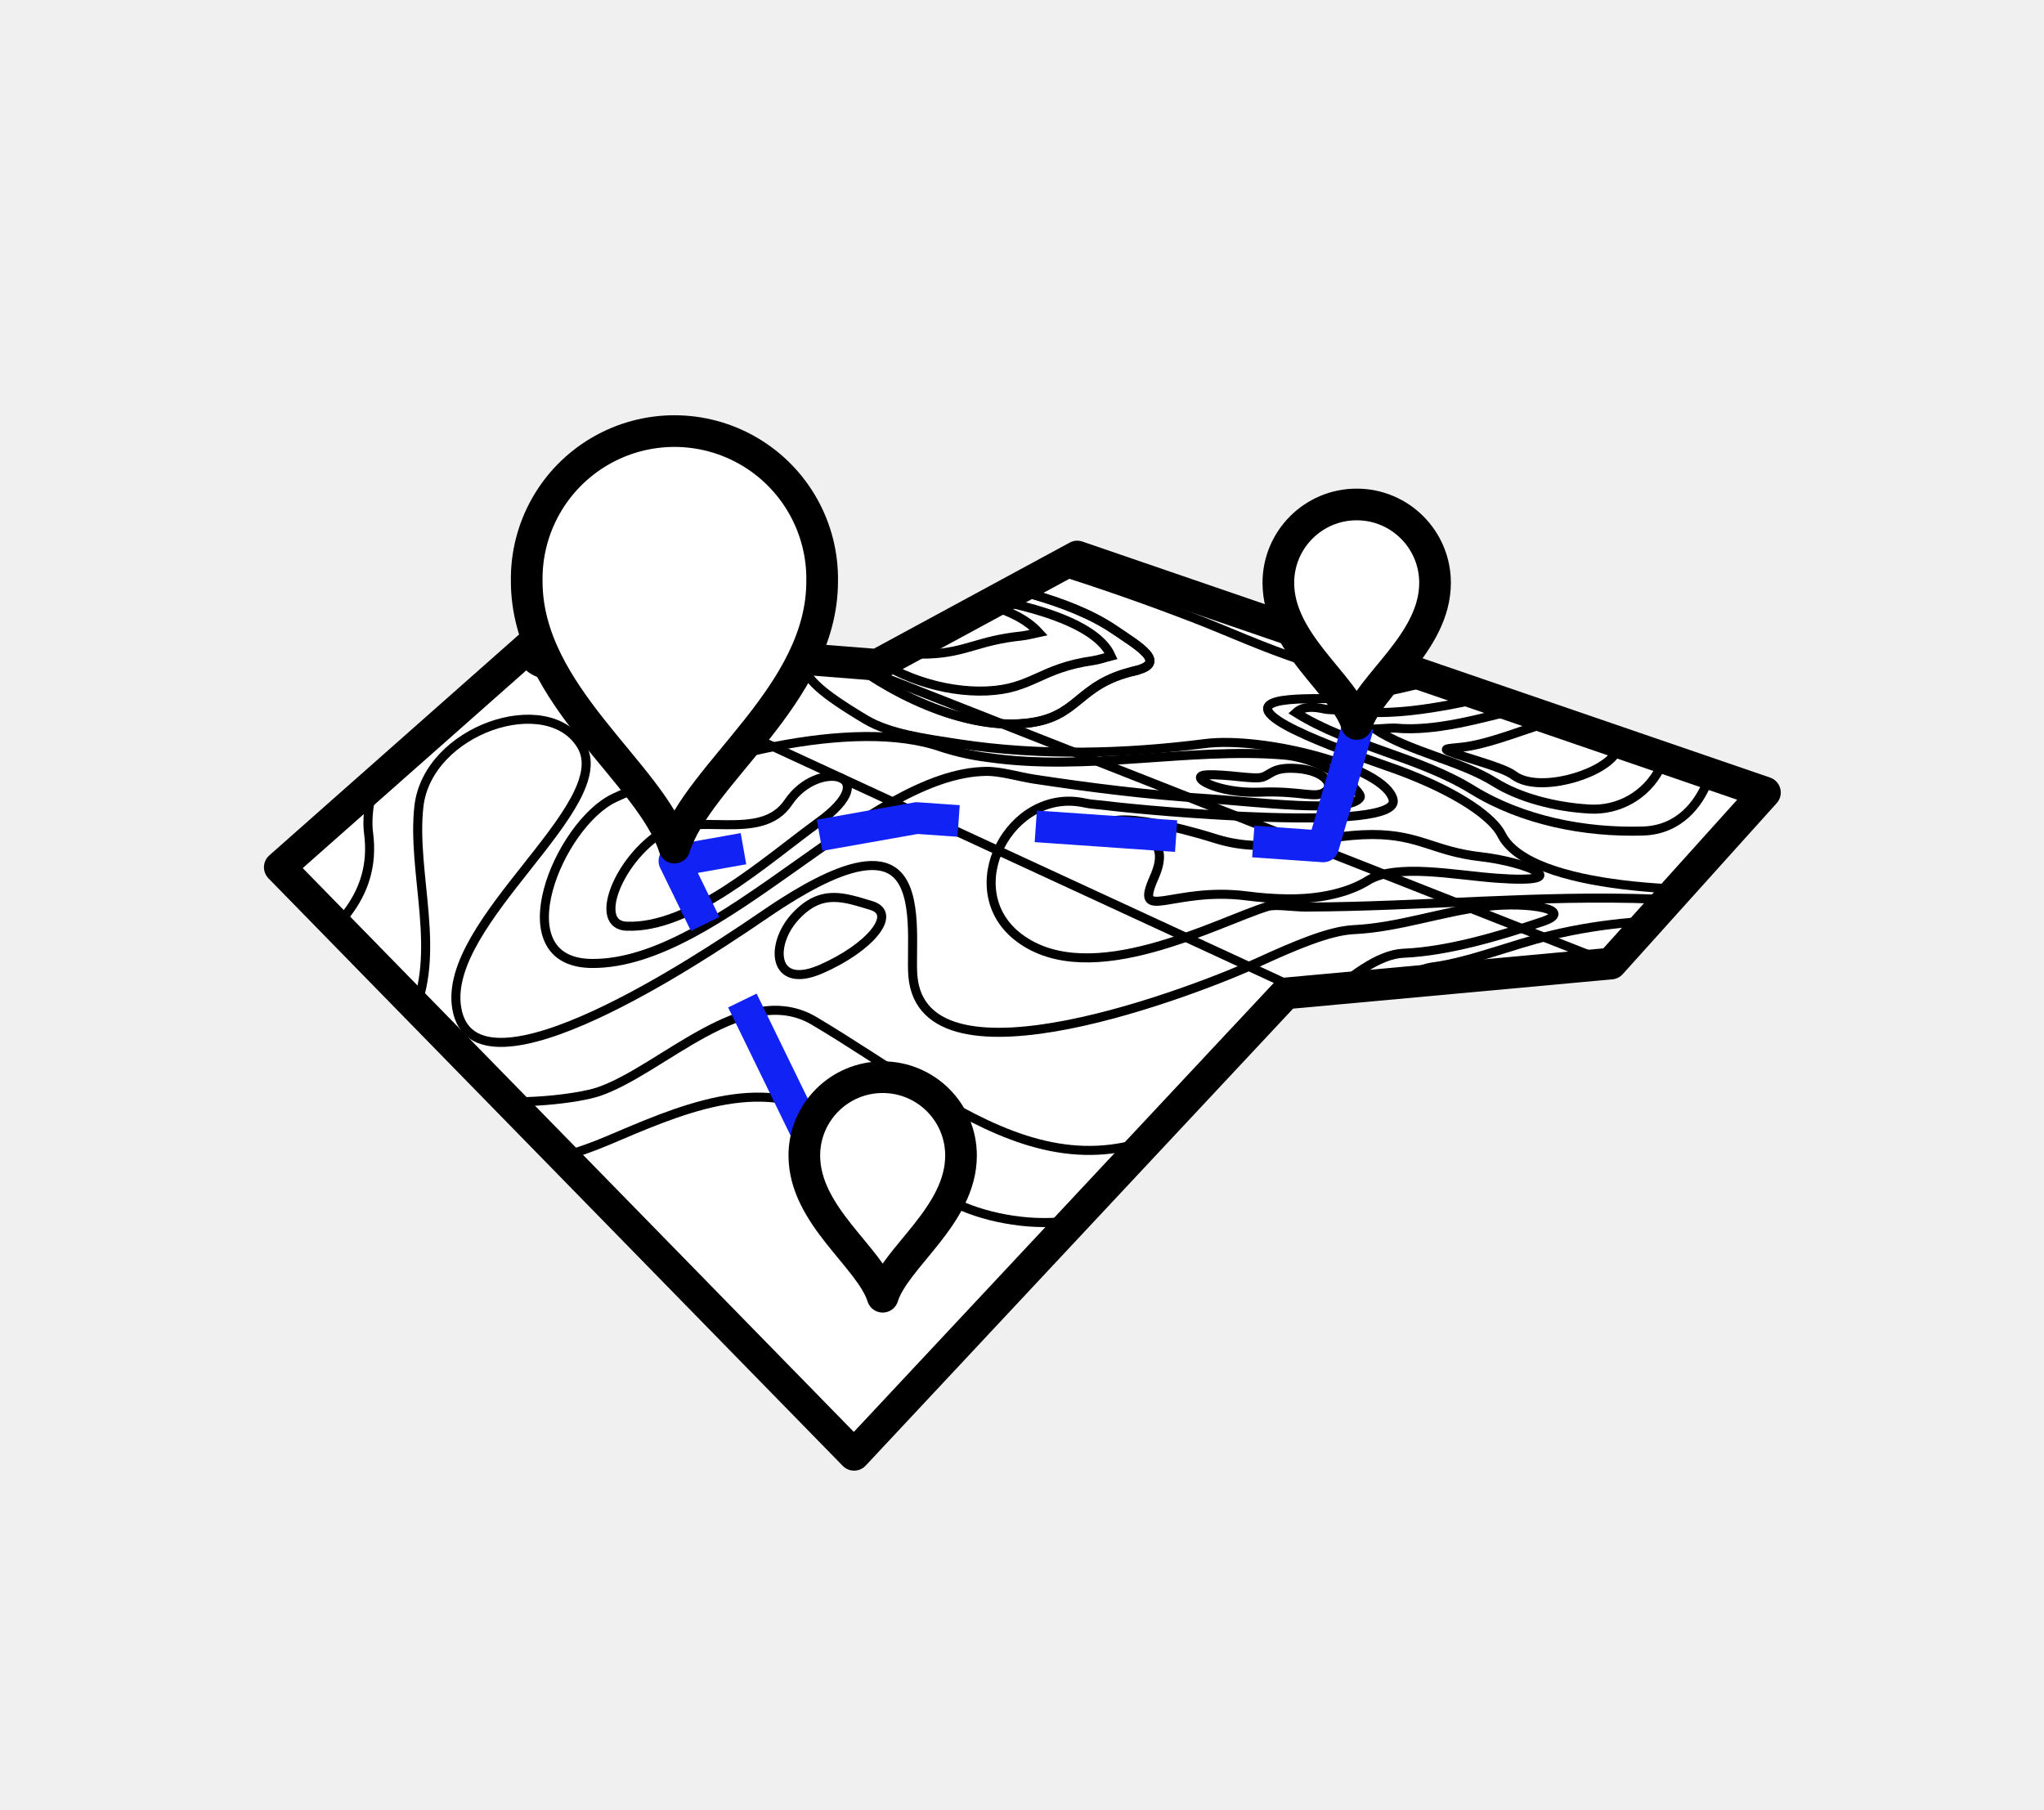
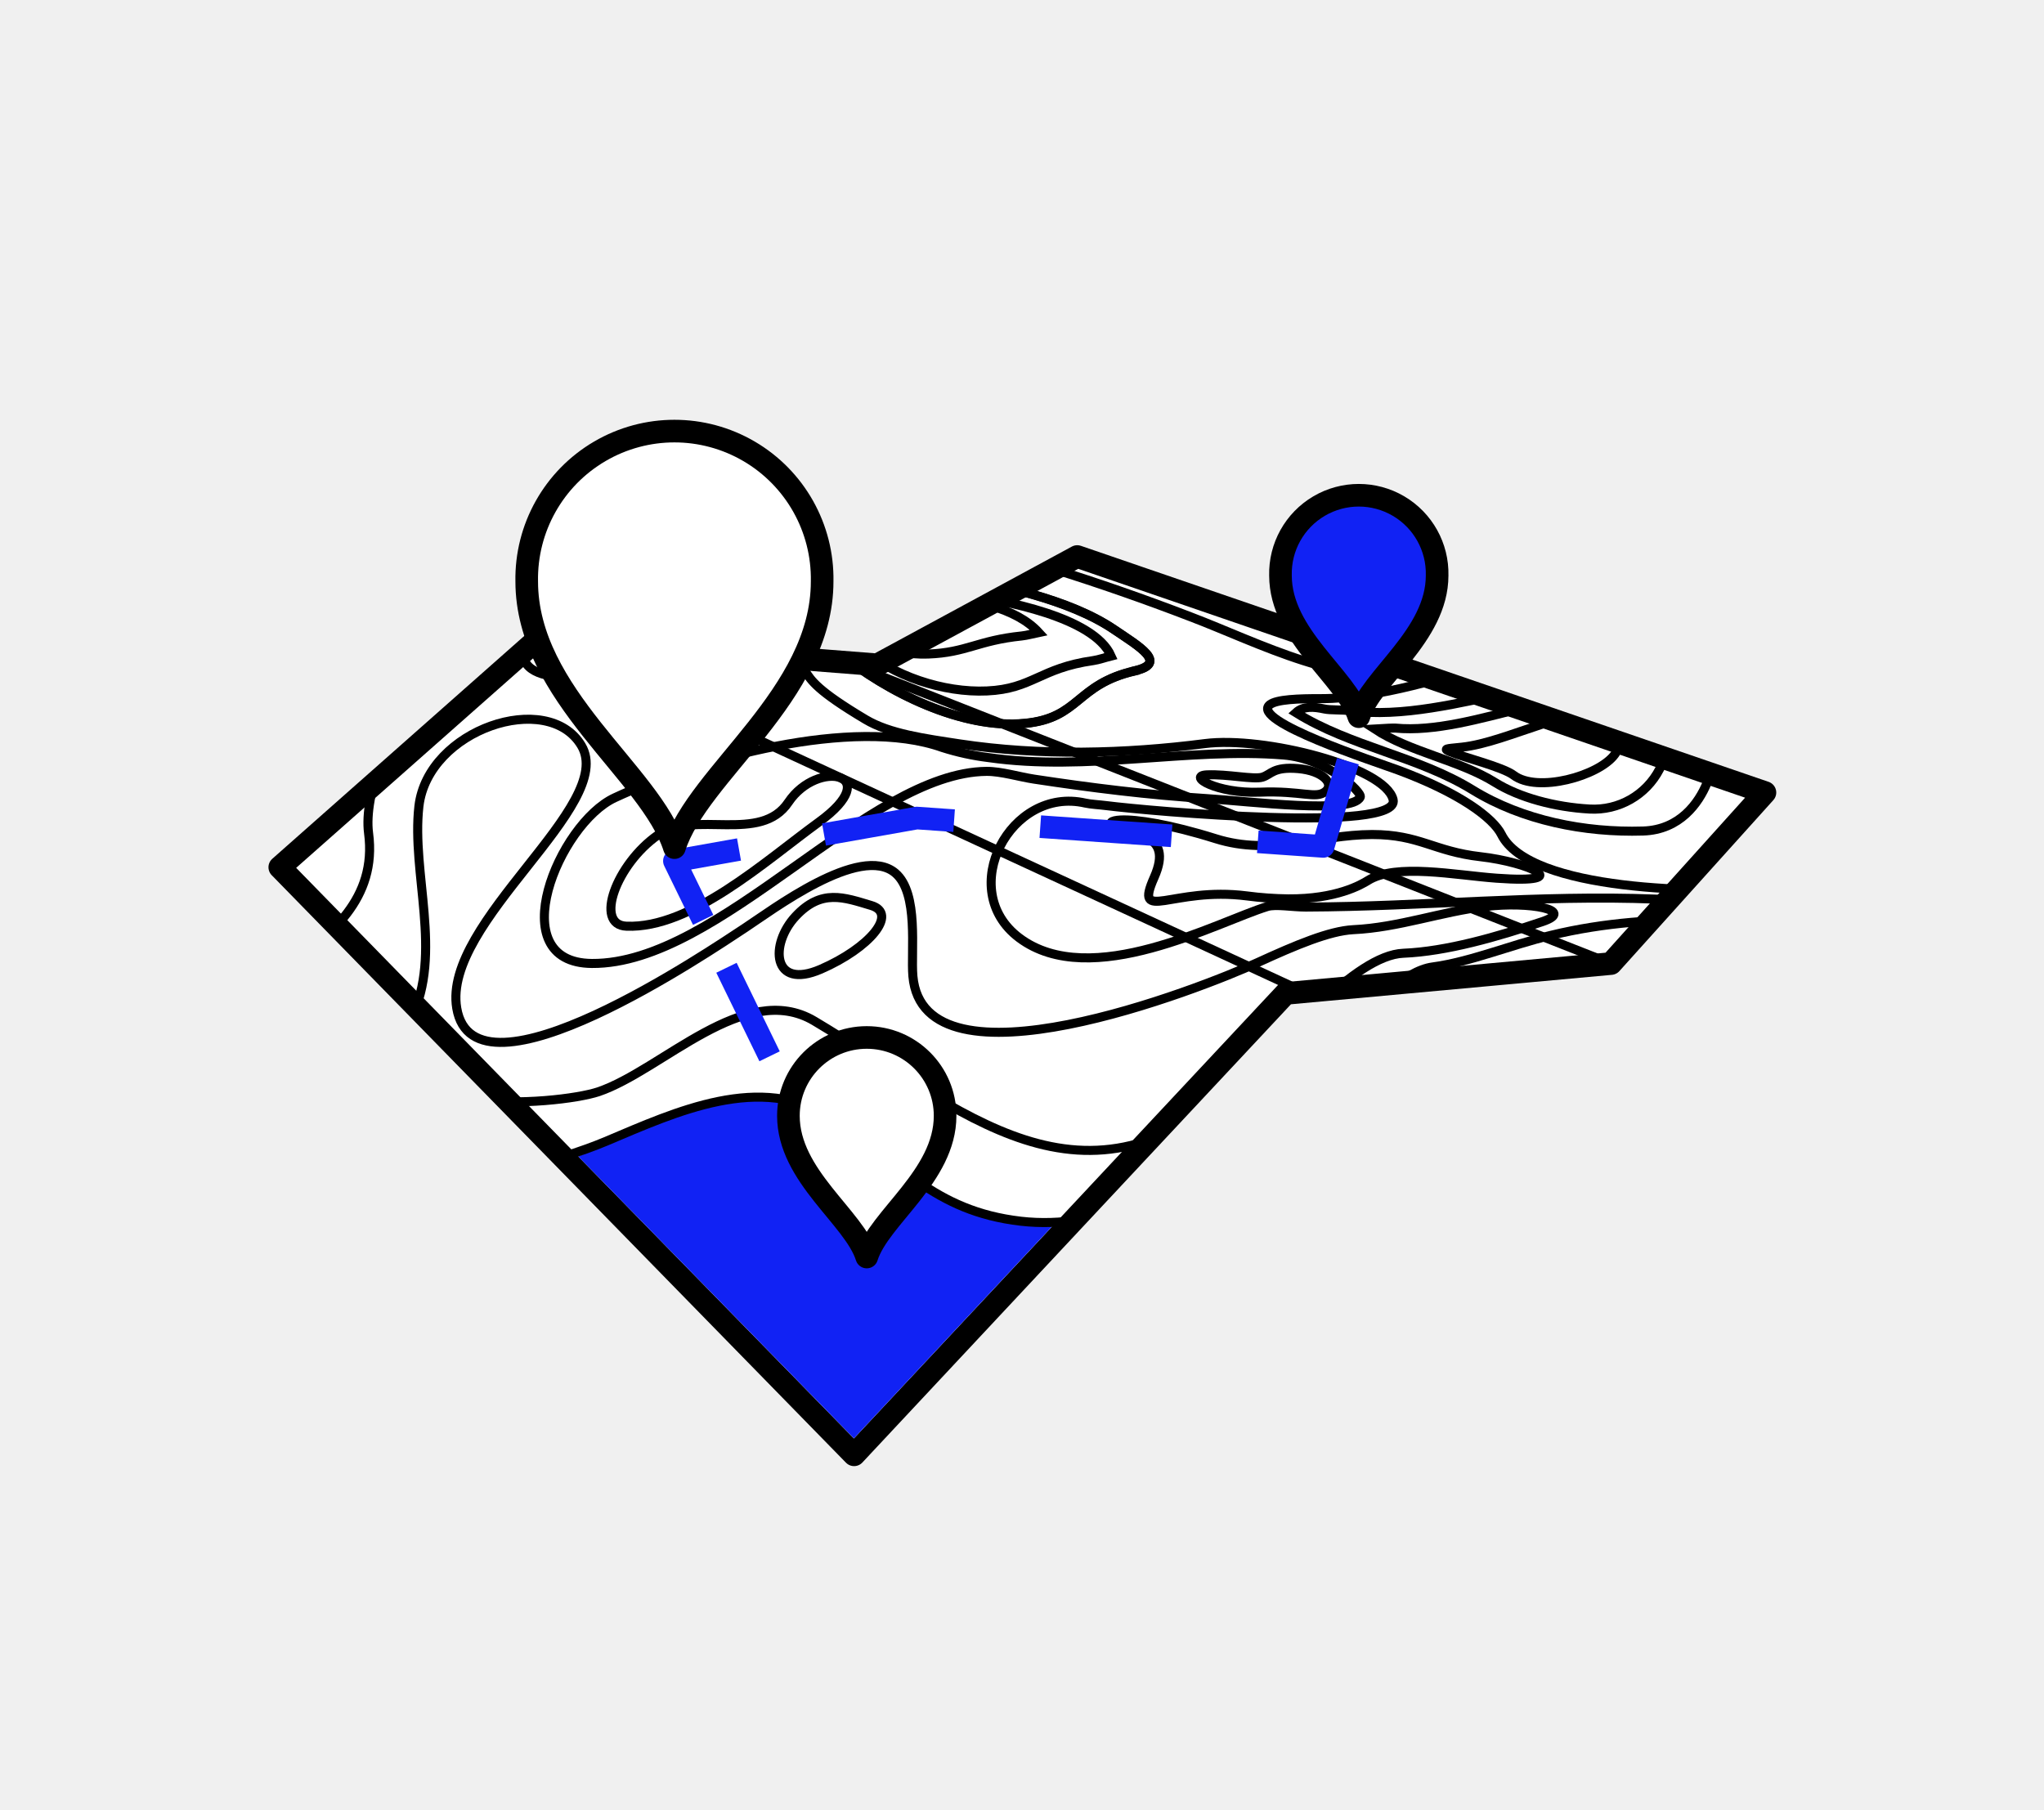
<svg xmlns="http://www.w3.org/2000/svg" viewBox="0 0 451.86 400">
  <defs>
-     <style>.cls-1,.cls-3,.cls-5,.cls-6,.cls-7,.cls-8{fill:none;}.cls-2{fill:#fff;}.cls-2,.cls-3,.cls-5{stroke:#000;}.cls-2,.cls-6,.cls-7,.cls-8{stroke-linejoin:round;stroke-width:7px;}.cls-3,.cls-6,.cls-7,.cls-8{stroke-linecap:square;}.cls-3,.cls-5{stroke-miterlimit:10;stroke-width:2px;}.cls-4{clip-path:url(#clip-path);}.cls-6,.cls-7,.cls-8{stroke:#1122f4;}.cls-7{stroke-dasharray:24.1 24.1;}.cls-8{stroke-dasharray:25.82 25.82;}</style>
+     <style>.cls-1,.cls-4,.cls-6,.cls-7,.cls-8,.cls-9{fill:none;}.cls-2{fill:#fff;}.cls-10,.cls-2,.cls-4,.cls-6{stroke:#000;}.cls-10,.cls-2,.cls-7,.cls-8,.cls-9{stroke-linejoin:round;stroke-width:5px;}.cls-10,.cls-3{fill:#1122f4;}.cls-4,.cls-7,.cls-8,.cls-9{stroke-linecap:square;}.cls-4,.cls-6{stroke-miterlimit:10;stroke-width:2px;}.cls-5{clip-path:url(#clip-path);}.cls-7,.cls-8,.cls-9{stroke:#1122f4;}.cls-8{stroke-dasharray:24.1 24.1;}.cls-9{stroke-dasharray:16.77 16.77;}</style>
    <clipPath id="clip-path">
      <polygon class="cls-1" points="390.17 175.22 356.13 213.03 284.21 219.63 188.81 321.64 61.85 191.74 119.09 141.11 193.94 146.98 238.14 123.04 390.17 175.22" />
    </clipPath>
  </defs>
  <g id="Layer_9" data-name="Layer 9">
    <rect class="cls-1" width="400" height="400" />
  </g>
  <g id="Layer_1" data-name="Layer 1">
    <polygon class="cls-2" points="390.17 175.22 356.13 213.03 284.21 219.63 188.81 321.64 61.85 191.74 119.09 141.11 193.94 146.98 238.14 123.04 390.17 175.22" />
-     <line class="cls-3" x1="119.09" y1="141.11" x2="286.03" y2="218.27" />
-     <line class="cls-3" x1="190.67" y1="147.88" x2="356.13" y2="213.03" />
+     <path class="cls-3" d="M127.83,255.67s22.86-10.39,28.34-11.38,10.74-3.7,20.5,0,27.41,17.79,29.47,18.91,14.13,7.56,21,7,5.39,1,5.39,1L188.77,318Z" />
+     <line class="cls-4" x1="119.09" y1="141.11" x2="286.03" y2="218.27" />
+     <line class="cls-4" x1="190.67" y1="147.88" x2="356.13" y2="213.03" />
  </g>
  <g id="Layer_2_copy" data-name="Layer 2 copy">
-     <g class="cls-4">
-       <path class="cls-5" d="M144,149.61c-6.29-3.59-2.52-7.17,1.54-5.7s16.83-.9,15.67,0c-.87.7,5.55,4.9,4.11,7.8s-8.75,6.21-14.9,7.71S150.31,153.21,144,149.61Z" />
-       <path class="cls-5" d="M384.34,124.1c11.68,16.35,27.26,28.39,47.85,31.5,36.29,5.49,11.51,36.72-5.89,47.36-3.14,1.92-7.76,2-11.85,1.83-24.14-.85-47.82-3.79-71.59,2-9.11,2.19-17.79,5.87-26.2,7-12,1.64-31.74,30.37-42.71,39C260.36,263.41,243.38,272,225.71,270c-19.61-2.27-26.76-13.23-41.9-22.87-15.72-10-34.16-1.43-49.87,5.21-20.08,8.48-91.42,26-92.59-11.77-.74-23.77,43.93-27.33,40.13-56.37-2.22-17,22.64-59,39-63,9.08-2.18,24.45-3.21,29-9.27,1.6-2.13,11.54-4.33,24.77-6,21.61-2.73,33.19-21.38,60.33-15.08,12.8,3,21.64,8.15,28,19.34,3.77,6.59,3.95,13.92,13.13,15.13,15.29,2,23.92-19.39,37.57-23.36C335.69,95.47,370.7,105,384.34,124.1Z" />
-       <path class="cls-5" d="M300.71,176.22c-1.72,3.85-24.13.95-34,.34-12.78-.8-25.52-2.39-38.14-4.31-3.18-.48-7.26-1.73-10.47-1.71-26.39.22-59,42.67-87.24,42.47-20.14-.14-7.31-30.89,5-36.62,18.34-8.57,52.74-18.15,72.48-11.12a55.88,55.88,0,0,0,10.16,2.22c21.81,3.14,44.26-2.26,65.25-.57C293.37,167.69,301.18,175.16,300.71,176.22Z" />
-       <path class="cls-5" d="M181,181.77c-11.87,8.62-28.25,23.57-42.5,23-7.23-.27-2.2-13.73,6.87-20.1,8.14-5.72,22.77,1.93,28.93-7.32C180.8,167.69,195.84,171,181,181.77Z" />
-       <path class="cls-5" d="M293,175c-2.12,1.71-5.12-.23-14.55.14s-16.19-3.64-11.61-3.83,10.3,1.1,12.24.51,2.38-2.36,7.9-1.89S295.08,173.32,293,175Z" />
-       <path class="cls-5" d="M170.54,146.94c2.55,5.58-14.68,18.8-23.11,16.66-7-1.78-1.9-10.12-10-13-5.33-1.91-27.42,2.93-20.49-11.09,4.89-9.89,16.28-11.86,24.43-5.19C148.84,140.39,167.91,141.2,170.54,146.94Z" />
-       <path class="cls-5" d="M346.08,122.33c-16.94-5.75-19.35,21.74-32.69,25.77-15.21,4.59-35.34-6.1-50.16-11.72a508.06,508.06,0,0,0-62.43-19.51c-2.19-.52-4.41-1-6.55-1.44-22.41-4.19-32.5-4.52-51.7,3.92-12.72,5.59,25,22.25,28.66,23.94,4.62,2.16,5.73,3.53,6.72,5,1.41,2.17,2.68,4.38,13.42,10.78,5.3,3.16,12.92,4.19,20.85,5.4,17.7,2.68,36.47,2.2,54.14-.07,13-1.68,39.89,5.11,41.63,12.39,1.79,7.47-53.69,2.55-63.4,1.32-1.65-.21-3.4-.28-4.65-.56-16.53-3.79-28.74,19.19-14.6,29.8,15.83,11.87,43.71-3.5,54.85-6.93,1.82-.56,5.68.13,8.51.12,25.78-.1,51.73-2.76,77.31-1.76,11.52.45,24.88,1.8,34.91.4,6.25-.87,48-28.58,23.11-34.35-14.3-3.31-33.38-7.51-43.94-18.21C370.26,136.72,359.84,127,346.08,122.33Zm-95.16,26c-13.14,3-12.14,10.43-24.31,11.62-13.86,1.36-30.58-6.92-41.15-15.63-7.3-6-17.49-7.53-25.48-12.36-15.5-9.36,11.6-7.45,15.7-6.24,9.89,2.91,23.06-.3,33.33,1.5,11.43,2,27.38,5.21,37.4,12.06C251.83,142.94,258.22,146.6,250.92,148.29Z" />
-       <path class="cls-5" d="M361.73,138.43c8.41,9.28,21.31,15.53,32.66,21.67,8.39,4.54.69,5.68,3.52,14,2.47,7.21,16.61,20.91-4.46,22.08l-.79.07c-15.85,1.33-54.46.85-60.75-11.76-1.79-3.57-9-9.12-22.89-14.26-4.84-1.79-32.81-10.86-28.31-14.43,1.51-1.19,6.4-1.35,11.29-1.34,13.21,0,27.46-4.86,40-8.37,15.52-4.37,5-22.49,12.72-20.67S355.46,131.52,361.73,138.43Z" />
-       <path class="cls-5" d="M372.49,151.75c10,3.4,8,13.82,4.83,21.45-1.78,4.27-5.9,10.28-14.11,10.53-12.83.39-26.64-2.31-37.66-9.09-12.1-7.45-27-9.55-39.07-17.08,1.67-1.53,4.06-1.3,6.25-.82,1.4.31,3.82.12,5.83.4C321.11,160.23,349.83,144.05,372.49,151.75Z" />
-       <path class="cls-5" d="M365.1,154.86c6.74,2.17,4.5,9.83,1.76,15.21a16.36,16.36,0,0,1-15.47,8.8c-7.66-.43-15.51-2.53-20.88-5.88-7.9-4.93-18.82-6.7-26.6-11.8,1.33-.07,2.71-.2,4-.22a4.88,4.88,0,0,1,.53,0C326,162.64,347.88,149.32,365.1,154.86Z" />
-       <path class="cls-5" d="M358.42,157.61c3.43.79,1,5.85-1.48,9.22-3.5,4.74-17.09,8.54-22.34,4.55-2.35-1.78-10.9-3.9-13.92-5.14-1.75-.72-1.14-.67,2.49-1.05C333.4,164.12,348.33,155.28,358.42,157.61Z" />
-       <path class="cls-5" d="M330.87,194.16c-9.14-.66-22.28-3.36-28.47.51-1.47.92-7,4.15-17.64,4.06a75.88,75.88,0,0,1-9.08-.65c-16.55-2.13-25.1,6.2-20.53-4.1s-5.43-9.18-8.88-11.18c-1.37-.79-.75-1.4,1.49-1.51,3.45-.17,10.76.93,21,4.14,12.29,3.86,22.71-.89,34.56-.93,10.54,0,13.62,3.74,24,4.91S348.92,195.46,330.87,194.16Z" />
-       <path class="cls-5" d="M250.92,148.29c-13.14,3-12.14,10.43-24.31,11.62-13.86,1.36-30.58-6.92-41.15-15.63-7.3-6-17.49-7.53-25.48-12.36-15.5-9.36,11.6-7.45,15.7-6.24,9.89,2.91,23.06-.3,33.33,1.5,11.43,2,27.38,5.21,37.4,12.06C251.83,142.94,258.22,146.6,250.92,148.29Z" />
-       <path class="cls-5" d="M241.66,146.05c-11.76,1.66-13.41,6.26-23.48,6.71-9.61.43-20.85-3.29-28.07-9.67-4.64-4.11-17-5.55-25.43-10.7-7-4.27-.69-7.4,13.24-4.49,11.58,2.41,24.05,1.95,35.64,3.65,8.06,1.19,28.21,4.78,32.07,13.49C244.31,145.37,242.87,145.88,241.66,146.05Z" />
-       <path class="cls-5" d="M225.88,140.6c-9.77,1-12.2,3.68-20.7,4s-17.63-3.73-20.38-6.59-9.51-3.46-15.09-6.87c-4.63-2.83-.75-3.28,9.93-1.25s12-.83,27.7,1.64c7.42,1.17,17.14,2.66,22.3,8.31C228.39,140.1,227,140.48,225.88,140.6Z" />
-       <path class="cls-5" d="M341,203.75c-10,3.37-21.25,6.61-30.75,7-10.83.42-26.51,19.88-34.48,27.32-36.43,34-62.89,7.2-95.76-12.35-15.33-9.12-33.61,10.86-47.71,15.65-9,3-52.73,6.71-41.38-16.29,7-14.2,0-32,1.69-46.85,2-17,28.49-25.8,35.91-13.4,7.91,13.22-30.77,38.93-27.55,58.06,3.86,22.9,56.48-13,63.73-17.75,5.77-3.77,25.47-18.74,33.23-12.12,5.25,4.47,3.39,17.22,3.88,22.8,2.35,26.81,63.79,2.69,76.19-3,8.53-3.91,15.88-7,21.15-7.28,10-.46,19.54-4,29.18-5.12C338.22,199.24,348.41,201.24,341,203.75Z" />
-       <path class="cls-5" d="M181.45,214.28c-10.79,4.68-11.31-5.53-5.59-11.68s10.7-4.21,16.73-2.41S192.22,209.6,181.45,214.28Z" />
+     <g class="cls-5">
+       <path class="cls-6" d="M144,149.61c-6.29-3.59-2.52-7.17,1.54-5.7s16.83-.9,15.67,0c-.87.7,5.55,4.9,4.11,7.8s-8.75,6.21-14.9,7.71S150.31,153.21,144,149.61Z" />
+       <path class="cls-6" d="M384.34,124.1c11.68,16.35,27.26,28.39,47.85,31.5,36.29,5.49,11.51,36.72-5.89,47.36-3.14,1.92-7.76,2-11.85,1.83-24.14-.85-47.82-3.79-71.59,2-9.11,2.19-17.79,5.87-26.2,7-12,1.64-31.74,30.37-42.71,39C260.36,263.41,243.38,272,225.71,270c-19.61-2.27-26.76-13.23-41.9-22.87-15.72-10-34.16-1.43-49.87,5.21-20.08,8.48-91.42,26-92.59-11.77-.74-23.77,43.93-27.33,40.13-56.37-2.22-17,22.64-59,39-63,9.08-2.18,24.45-3.21,29-9.27,1.6-2.13,11.54-4.33,24.77-6,21.61-2.73,33.19-21.38,60.33-15.08,12.8,3,21.64,8.15,28,19.34,3.77,6.59,3.95,13.92,13.13,15.13,15.29,2,23.92-19.39,37.57-23.36C335.69,95.47,370.7,105,384.34,124.1Z" />
+       <path class="cls-6" d="M300.71,176.22c-1.72,3.85-24.13.95-34,.34-12.78-.8-25.52-2.39-38.14-4.31-3.18-.48-7.26-1.73-10.47-1.71-26.39.22-59,42.67-87.24,42.47-20.14-.14-7.31-30.89,5-36.62,18.34-8.57,52.74-18.15,72.48-11.12a55.88,55.88,0,0,0,10.16,2.22c21.81,3.14,44.26-2.26,65.25-.57C293.37,167.69,301.18,175.16,300.71,176.22Z" />
+       <path class="cls-6" d="M181,181.77c-11.87,8.62-28.25,23.57-42.5,23-7.23-.27-2.2-13.73,6.87-20.1,8.14-5.72,22.77,1.93,28.93-7.32C180.8,167.69,195.84,171,181,181.77Z" />
+       <path class="cls-6" d="M293,175c-2.12,1.71-5.12-.23-14.55.14s-16.19-3.64-11.61-3.83,10.3,1.1,12.24.51,2.38-2.36,7.9-1.89S295.08,173.32,293,175Z" />
+       <path class="cls-6" d="M170.54,146.94c2.55,5.58-14.68,18.8-23.11,16.66-7-1.78-1.9-10.12-10-13-5.33-1.91-27.42,2.93-20.49-11.09,4.89-9.89,16.28-11.86,24.43-5.19C148.84,140.39,167.91,141.2,170.54,146.94Z" />
+       <path class="cls-6" d="M346.08,122.33c-16.94-5.75-19.35,21.74-32.69,25.77-15.21,4.59-35.34-6.1-50.16-11.72a508.06,508.06,0,0,0-62.43-19.51c-2.19-.52-4.41-1-6.55-1.44-22.41-4.19-32.5-4.52-51.7,3.92-12.72,5.59,25,22.25,28.66,23.94,4.62,2.16,5.73,3.53,6.72,5,1.41,2.17,2.68,4.38,13.42,10.78,5.3,3.16,12.92,4.19,20.85,5.4,17.7,2.68,36.47,2.2,54.14-.07,13-1.68,39.89,5.11,41.63,12.39,1.79,7.47-53.69,2.55-63.4,1.32-1.65-.21-3.4-.28-4.65-.56-16.53-3.79-28.74,19.19-14.6,29.8,15.83,11.87,43.71-3.5,54.85-6.93,1.82-.56,5.68.13,8.51.12,25.78-.1,51.73-2.76,77.31-1.76,11.52.45,24.88,1.8,34.91.4,6.25-.87,48-28.58,23.11-34.35-14.3-3.31-33.38-7.51-43.94-18.21C370.26,136.72,359.84,127,346.08,122.33Zm-95.16,26c-13.14,3-12.14,10.43-24.31,11.62-13.86,1.36-30.58-6.92-41.15-15.63-7.3-6-17.49-7.53-25.48-12.36-15.5-9.36,11.6-7.45,15.7-6.24,9.89,2.91,23.06-.3,33.33,1.5,11.43,2,27.38,5.21,37.4,12.06C251.83,142.94,258.22,146.6,250.92,148.29Z" />
+       <path class="cls-6" d="M361.73,138.43c8.41,9.28,21.31,15.53,32.66,21.67,8.39,4.54.69,5.68,3.52,14,2.47,7.21,16.61,20.91-4.46,22.08l-.79.07c-15.85,1.33-54.46.85-60.75-11.76-1.79-3.57-9-9.12-22.89-14.26-4.84-1.79-32.81-10.86-28.31-14.43,1.51-1.19,6.4-1.35,11.29-1.34,13.21,0,27.46-4.86,40-8.37,15.52-4.37,5-22.49,12.72-20.67S355.46,131.52,361.73,138.43Z" />
+       <path class="cls-6" d="M372.49,151.75c10,3.4,8,13.82,4.83,21.45-1.78,4.27-5.9,10.28-14.11,10.53-12.83.39-26.64-2.31-37.66-9.09-12.1-7.45-27-9.55-39.07-17.08,1.67-1.53,4.06-1.3,6.25-.82,1.4.31,3.82.12,5.83.4C321.11,160.23,349.83,144.05,372.49,151.75Z" />
+       <path class="cls-6" d="M365.1,154.86c6.74,2.17,4.5,9.83,1.76,15.21a16.36,16.36,0,0,1-15.47,8.8c-7.66-.43-15.51-2.53-20.88-5.88-7.9-4.93-18.82-6.7-26.6-11.8,1.33-.07,2.71-.2,4-.22a4.88,4.88,0,0,1,.53,0C326,162.64,347.88,149.32,365.1,154.86Z" />
+       <path class="cls-6" d="M358.42,157.61c3.43.79,1,5.85-1.48,9.22-3.5,4.74-17.09,8.54-22.34,4.55-2.35-1.78-10.9-3.9-13.92-5.14-1.75-.72-1.14-.67,2.49-1.05C333.4,164.12,348.33,155.28,358.42,157.61Z" />
+       <path class="cls-6" d="M330.87,194.16c-9.14-.66-22.28-3.36-28.47.51-1.47.92-7,4.15-17.64,4.06a75.88,75.88,0,0,1-9.08-.65c-16.55-2.13-25.1,6.2-20.53-4.1s-5.43-9.18-8.88-11.18c-1.37-.79-.75-1.4,1.49-1.51,3.45-.17,10.76.93,21,4.14,12.29,3.86,22.71-.89,34.56-.93,10.54,0,13.62,3.74,24,4.91S348.92,195.46,330.87,194.16Z" />
+       <path class="cls-6" d="M250.92,148.29c-13.14,3-12.14,10.43-24.31,11.62-13.86,1.36-30.58-6.92-41.15-15.63-7.3-6-17.49-7.53-25.48-12.36-15.5-9.36,11.6-7.45,15.7-6.24,9.89,2.91,23.06-.3,33.33,1.5,11.43,2,27.38,5.21,37.4,12.06C251.83,142.94,258.22,146.6,250.92,148.29Z" />
+       <path class="cls-6" d="M241.66,146.05c-11.76,1.66-13.41,6.26-23.48,6.71-9.61.43-20.85-3.29-28.07-9.67-4.64-4.11-17-5.55-25.43-10.7-7-4.27-.69-7.4,13.24-4.49,11.58,2.41,24.05,1.95,35.64,3.65,8.06,1.19,28.21,4.78,32.07,13.49C244.31,145.37,242.87,145.88,241.66,146.05Z" />
+       <path class="cls-6" d="M225.88,140.6c-9.77,1-12.2,3.68-20.7,4s-17.63-3.73-20.38-6.59-9.51-3.46-15.09-6.87c-4.63-2.83-.75-3.28,9.93-1.25s12-.83,27.7,1.64c7.42,1.17,17.14,2.66,22.3,8.31C228.39,140.1,227,140.48,225.88,140.6Z" />
+       <path class="cls-6" d="M341,203.75c-10,3.37-21.25,6.61-30.75,7-10.83.42-26.51,19.88-34.48,27.32-36.43,34-62.89,7.2-95.76-12.35-15.33-9.12-33.61,10.86-47.71,15.65-9,3-52.73,6.71-41.38-16.29,7-14.2,0-32,1.69-46.85,2-17,28.49-25.8,35.91-13.4,7.91,13.22-30.77,38.93-27.55,58.06,3.86,22.9,56.48-13,63.73-17.75,5.77-3.77,25.47-18.74,33.23-12.12,5.25,4.47,3.39,17.22,3.88,22.8,2.35,26.81,63.79,2.69,76.19-3,8.53-3.91,15.88-7,21.15-7.28,10-.46,19.54-4,29.18-5.12C338.22,199.24,348.41,201.24,341,203.75Z" />
+       <path class="cls-6" d="M181.45,214.28c-10.79,4.68-11.31-5.53-5.59-11.68s10.7-4.21,16.73-2.41S192.22,209.6,181.45,214.28Z" />
    </g>
  </g>
  <g id="Layer_3_copy" data-name="Layer 3 copy">
-     <line class="cls-6" x1="299.28" y1="163.76" x2="295.95" y2="175.29" />
-     <polyline class="cls-6" points="295.86 175.6 292.52 187.13 280.55 186.29" />
-     <polyline class="cls-7" points="256.51 184.61 202.68 180.86 172.77 186.16" />
-     <polyline class="cls-6" points="160.91 188.25 149.09 190.35 154.35 201.13" />
-     <line class="cls-8" x1="165.65" y1="224.35" x2="182.61" y2="259.16" />
-     <line class="cls-6" x1="188.26" y1="270.77" x2="193.52" y2="281.56" />
-     <path class="cls-2" d="M212.45,255.47c0,13.33-14.58,22.5-17.32,31.22-2.74-8.72-17.32-17.89-17.32-31.22a17.32,17.32,0,0,1,34.64,0Z" />
-     <path class="cls-2" d="M317.24,128.85c0,13.33-14.58,22.5-17.32,31.22-2.74-8.72-17.32-17.89-17.32-31.22a17.32,17.32,0,0,1,34.64,0Z" />
+     <polyline class="cls-7" points="297.28 170.69 292.52 187.13 280.55 186.29" />
+     <polyline class="cls-8" points="256.51 184.61 202.68 180.86 172.77 186.16" />
+     <polyline class="cls-7" points="160.91 188.25 149.09 190.35 154.35 201.13" />
+     <line class="cls-9" x1="161.69" y1="216.21" x2="172.7" y2="238.82" />
+     <line class="cls-7" x1="176.38" y1="246.36" x2="181.63" y2="257.15" />
+     <path class="cls-2" d="M208.93,246.69c0,13.33-14.58,22.5-17.32,31.22-2.74-8.72-17.32-17.89-17.32-31.22a17.32,17.32,0,1,1,34.64,0Z" />
+     <path class="cls-10" d="M317.7,127.23c0,13.33-14.57,22.5-17.31,31.22-2.75-8.72-17.32-17.89-17.32-31.22a17.32,17.32,0,1,1,34.63,0Z" />
    <path class="cls-2" d="M181.75,128.54c0,25.13-27.49,42.42-32.66,58.86-5.17-16.44-32.65-33.73-32.65-58.86a32.66,32.66,0,1,1,65.31,0Z" />
  </g>
</svg>
